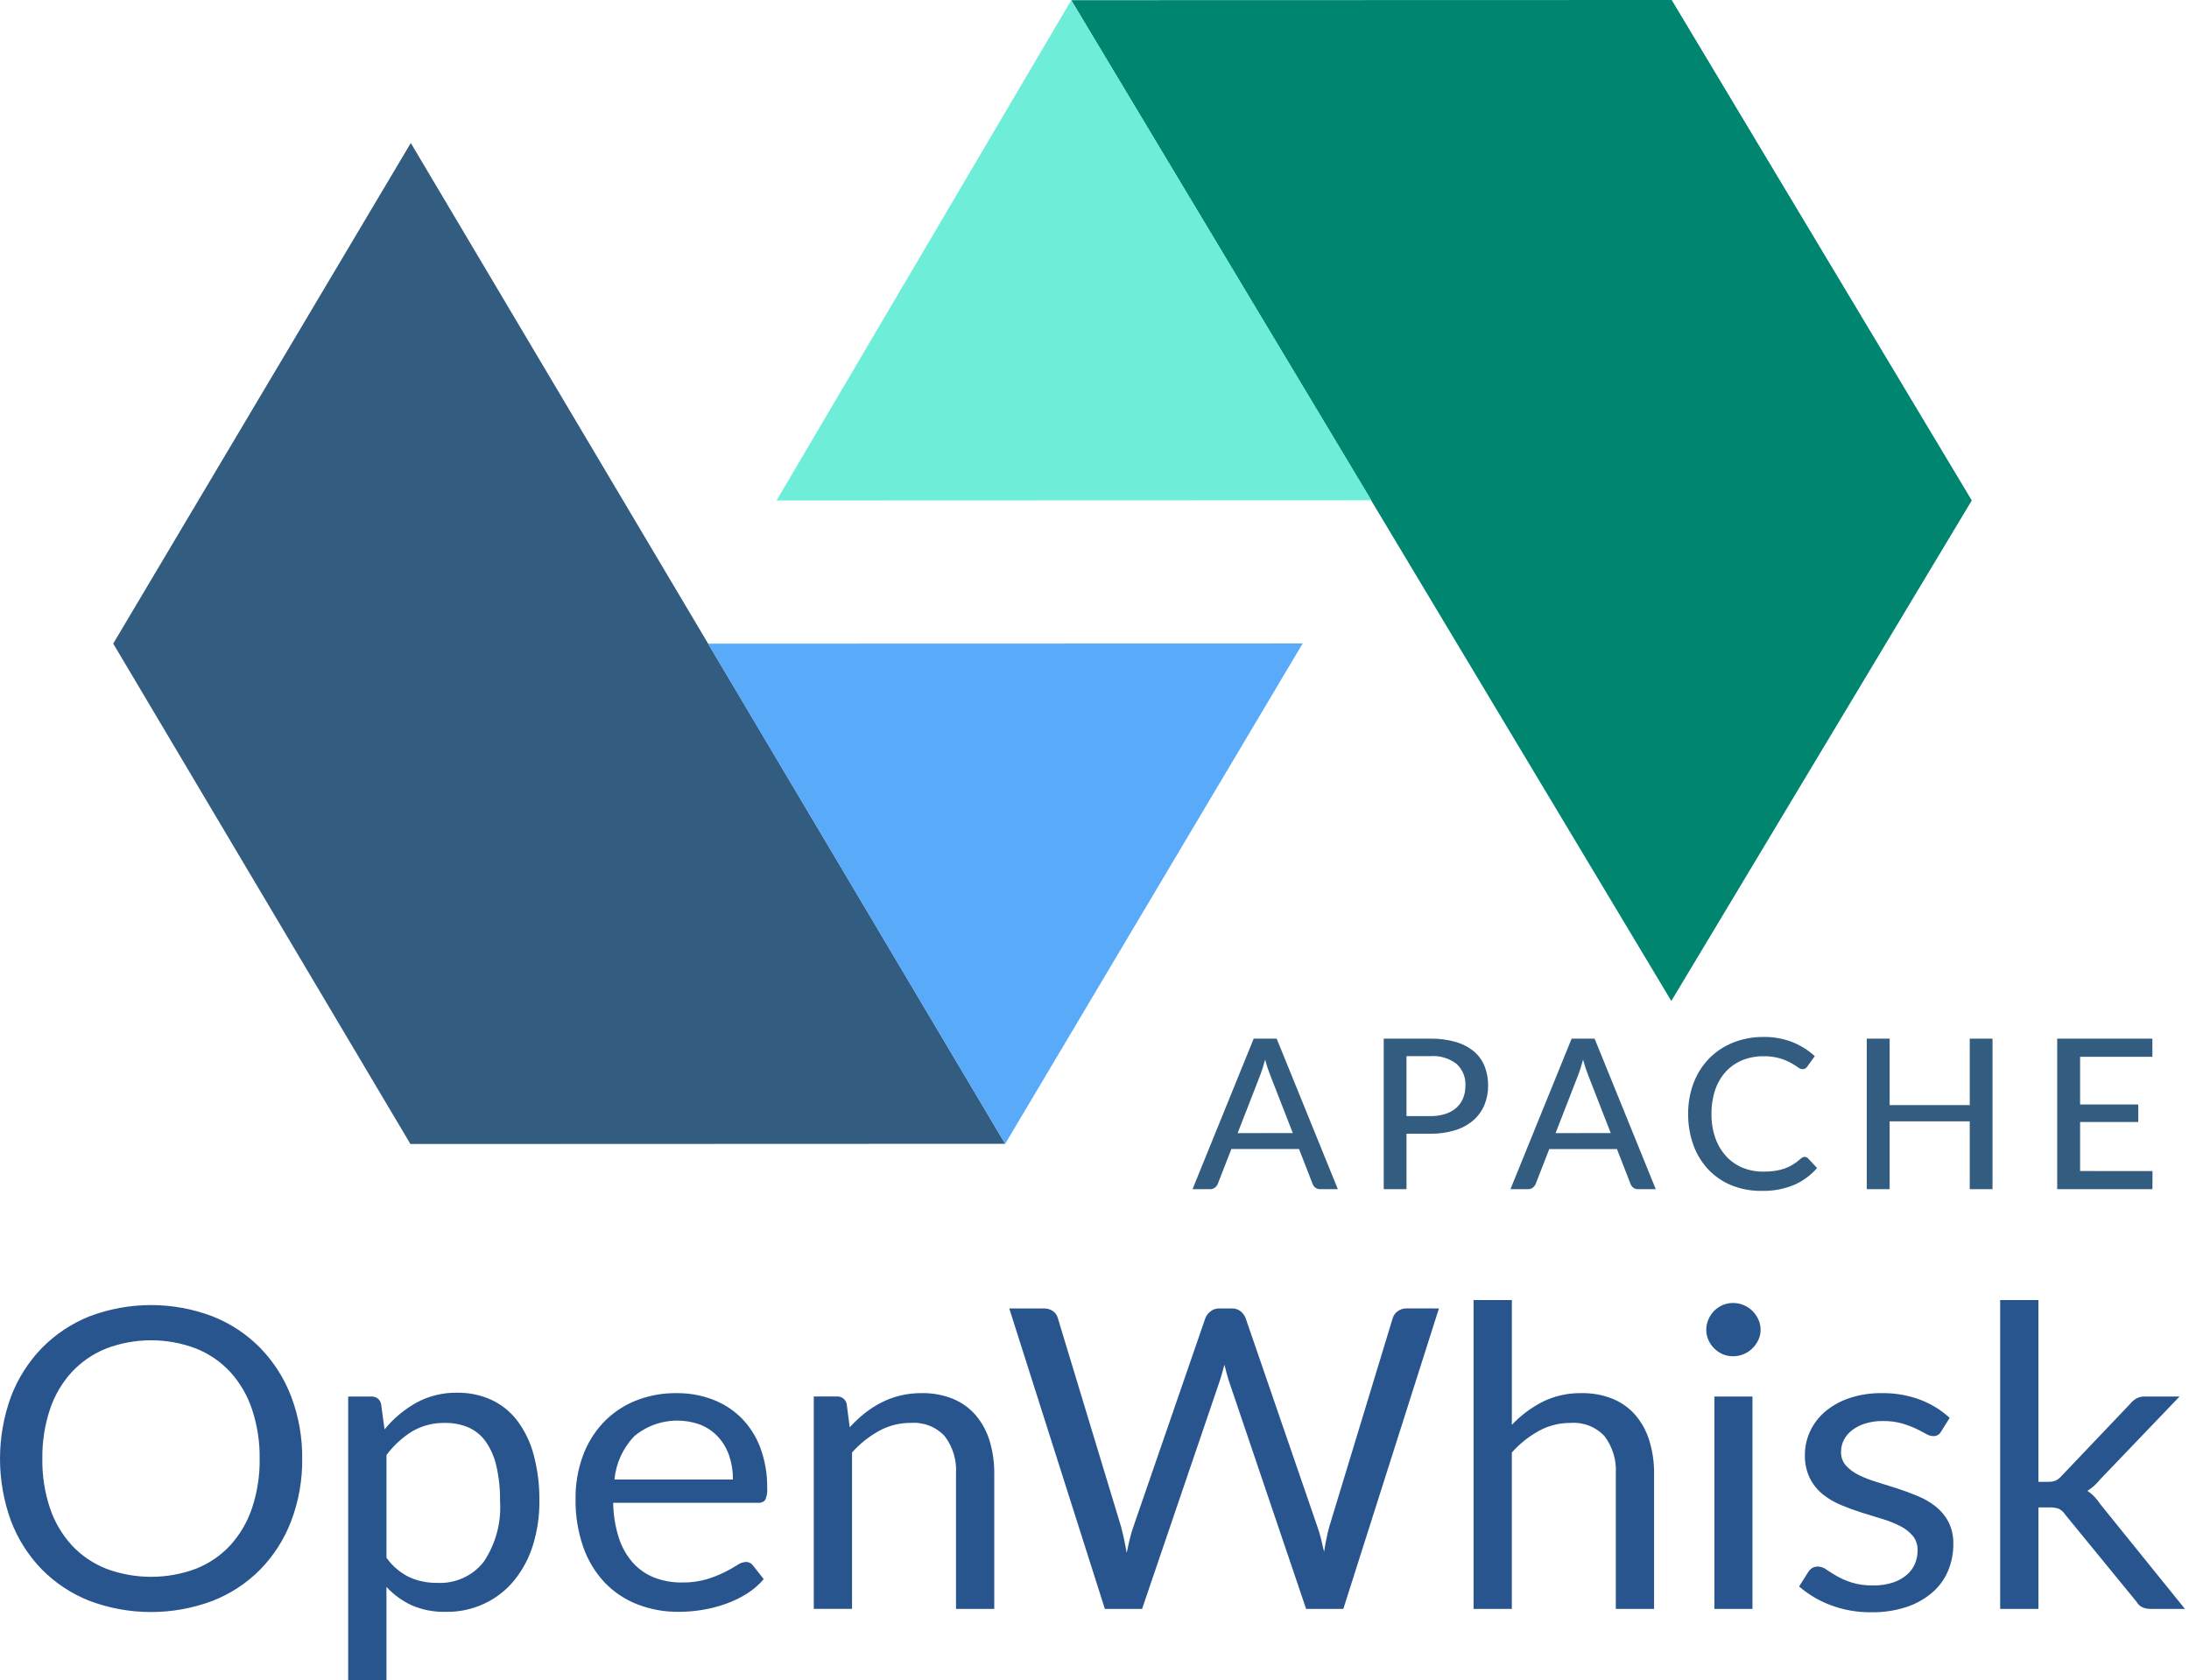
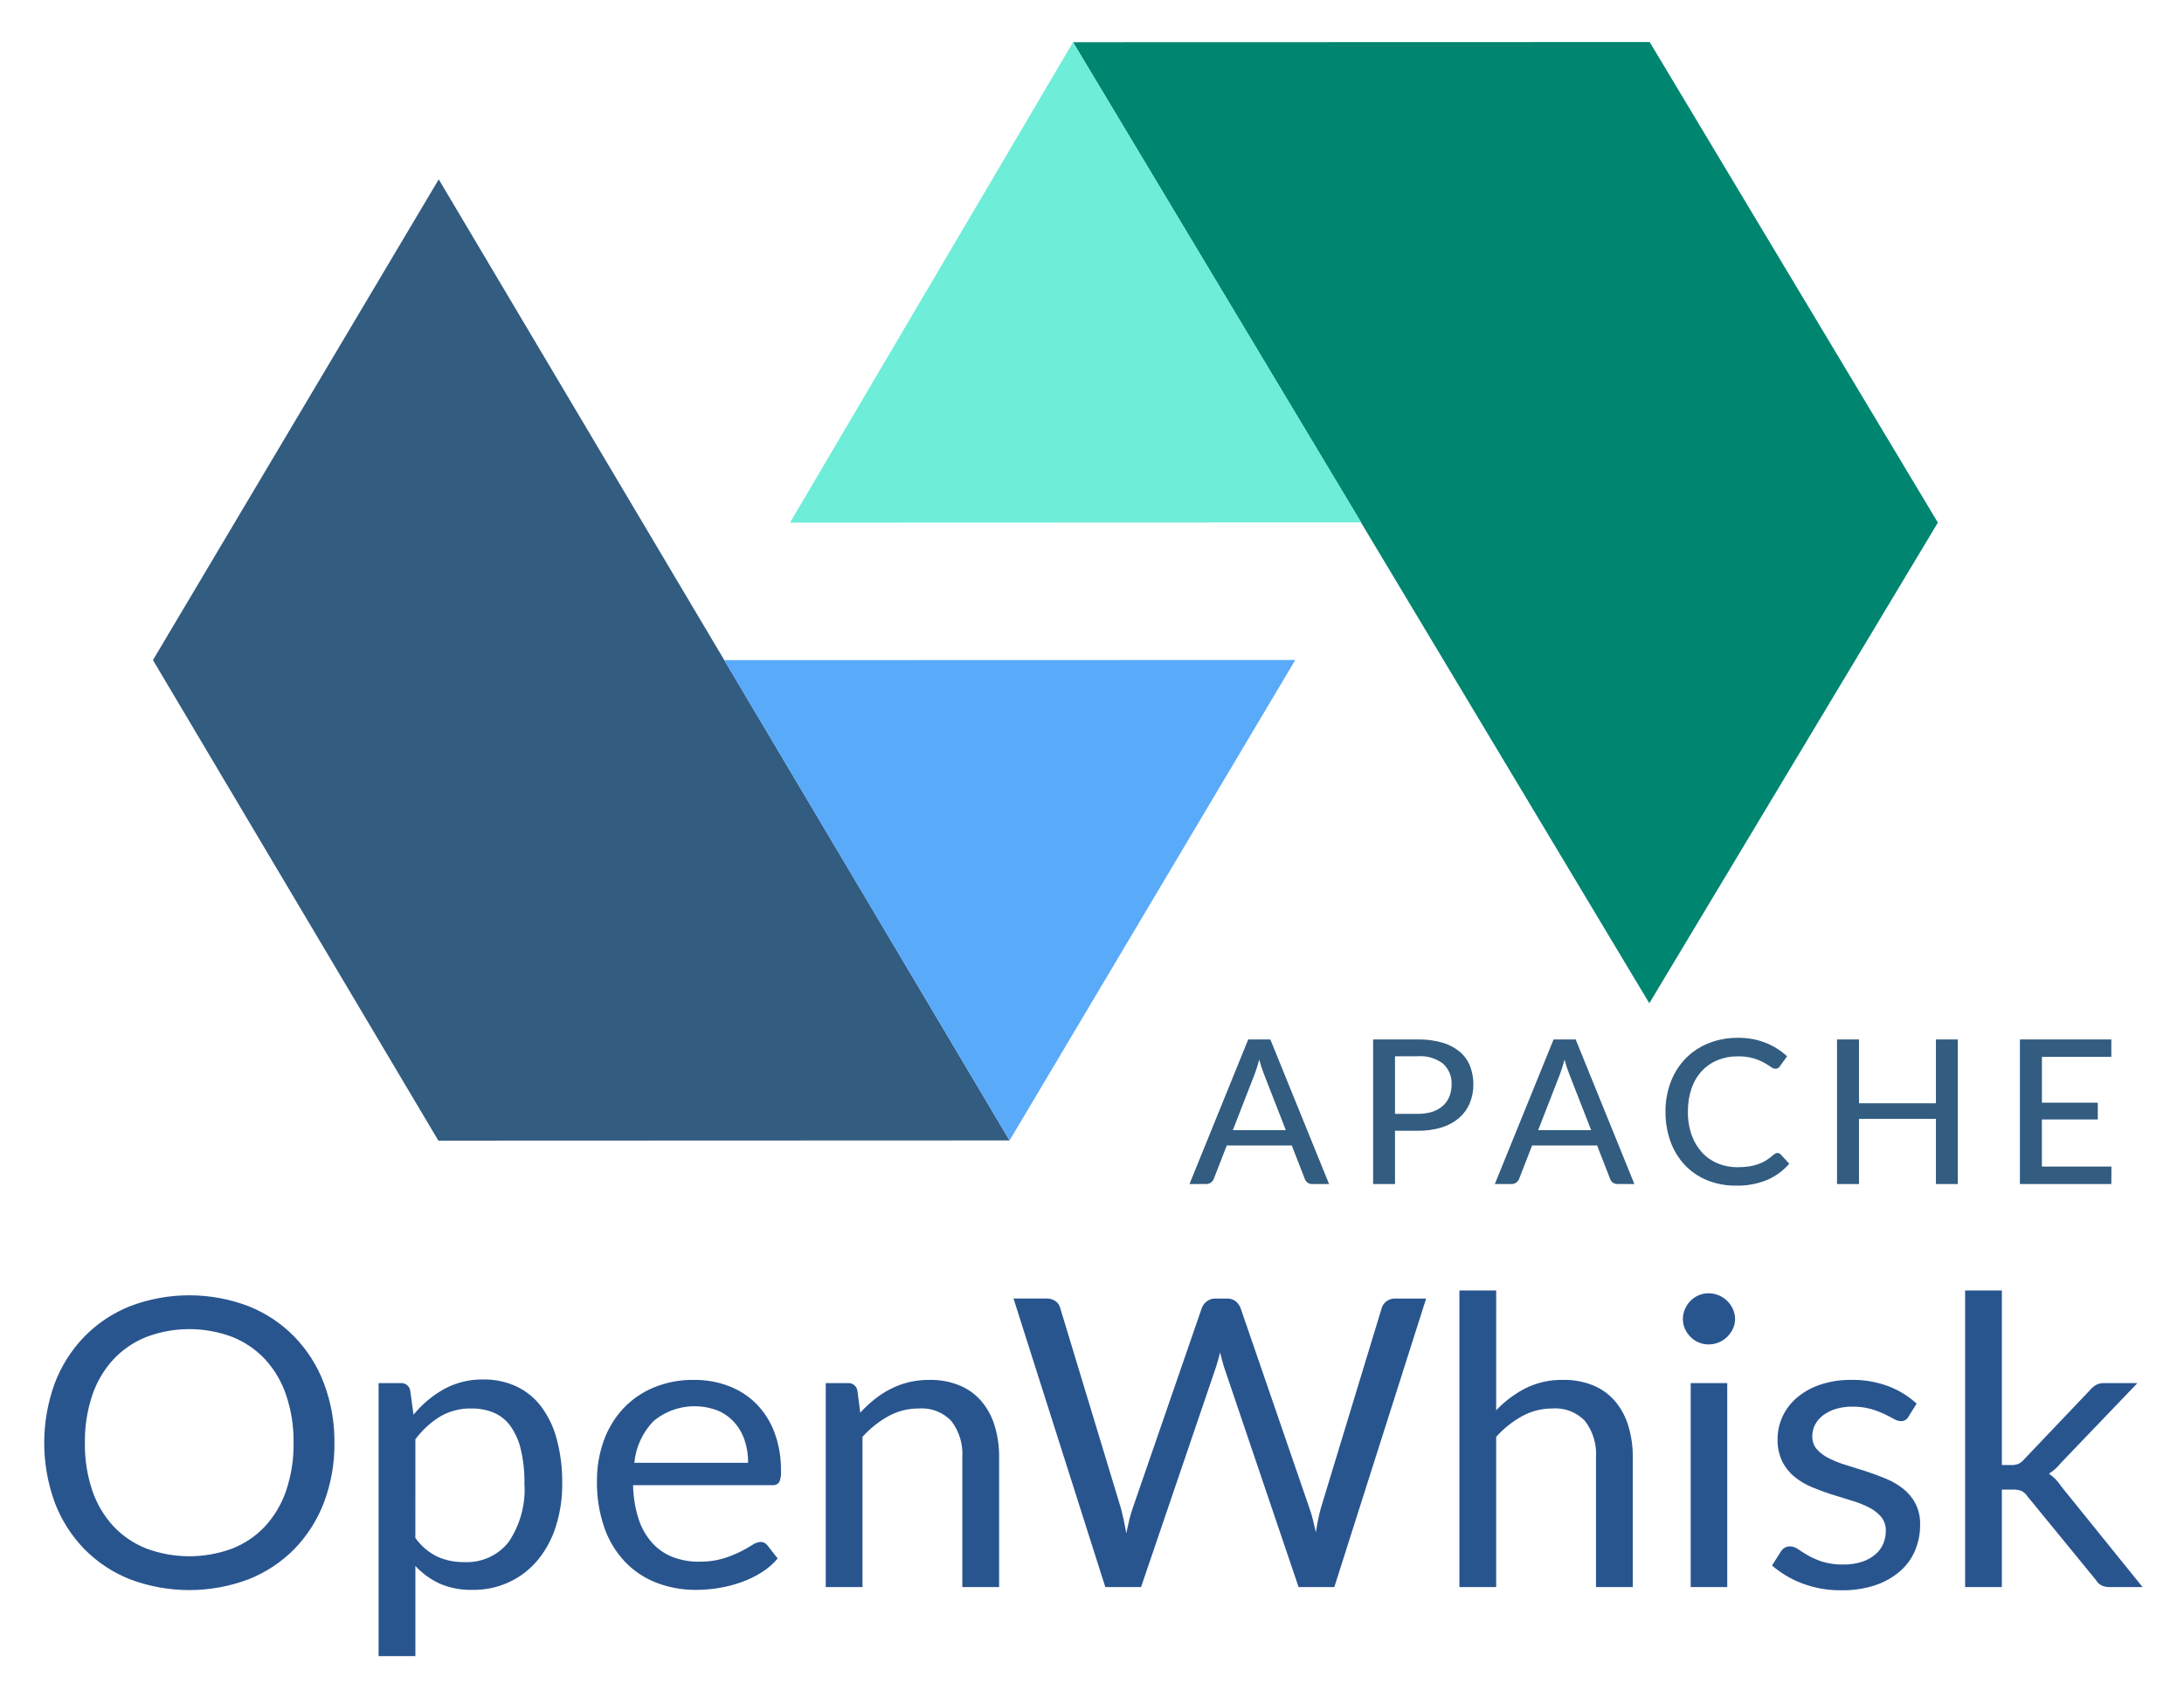
- <svg xmlns="http://www.w3.org/2000/svg" data-name="Layer 1" width="116" height="89" style="">
-   <rect id="backgroundrect" width="100%" height="100%" x="0" y="0" fill="none" stroke="none" style="" class="" />
+ <svg xmlns="http://www.w3.org/2000/svg" role="img" viewBox="-2.44 -2.32 120.51 93.64">
+   <style>svg {}</style>
+   <rect id="backgroundrect" width="100%" height="100%" x="0" y="0" fill="none" stroke="none" />
  <defs>
-     <style>.cls-1{fill:#008571;}.cls-2{fill:#6eedd8;}.cls-3{fill:#325c80;}.cls-4{fill:#5aaafa;}.cls-5{isolation:isolate;}.cls-6{fill:#29558f;}</style>
+     <style>.cls-3{fill:#325c80}</style>
  </defs>
-   <g class="currentLayer" style="">
-     <g id="Group-23" class="">
+   <g class="currentLayer">
+     <g id="Group-23">
      <g id="Fill-1">
-         <polygon class="cls-1" points="88.587,0 56.766,0.009 88.567,53.052 104.489,26.523 88.587,0 " id="svg_1" />
+         <path id="svg_1" fill="#008571" d="M88.587 0L56.766.009l31.801 53.043 15.922-26.529L88.587 0z" />
      </g>
      <g id="Fill-2">
-         <polygon class="cls-2" points="56.769,0.009 41.151,26.526 72.675,26.514 56.769,0.009 " id="svg_2" />
+         <path id="svg_2" fill="#6eedd8" d="M56.769.009L41.151 26.526l31.524-.012L56.769.009z" />
      </g>
      <g id="Fill-3">
-         <polygon class="cls-3" points="6,34.111 21.749,60.634 53.266,60.622 21.769,7.579 6,34.111 " id="svg_3" />
+         <path id="svg_3" d="M6 34.111l15.749 26.523 31.517-.012L21.769 7.579 6 34.111z" class="cls-3" />
      </g>
      <g id="Fill-4">
-         <polygon class="cls-4" points="37.518,34.114 53.266,60.625 69.031,34.105 37.518,34.114 " id="svg_4" />
+         <path id="svg_4" fill="#5aaafa" d="M37.518 34.114l15.748 26.511 15.765-26.52-31.513.009z" />
      </g>
    </g>
-     <g id="OpenWhisk" class="">
-       <path class="cls-6" d="M16.014,77.316 a9.375,9.192 0 0 1 -0.578,3.284 a7.67,7.52 0 0 1 -1.632,2.573 a7.294,7.152 0 0 1 -2.533,1.672 a9.104,8.927 0 0 1 -6.534,0 a7.306,7.164 0 0 1 -2.527,-1.672 a7.669,7.52 0 0 1 -1.632,-2.573 a9.992,9.797 0 0 1 0,-6.568 a7.731,7.58 0 0 1 1.632,-2.578 a7.334,7.191 0 0 1 2.527,-1.684 a9.025,8.849 0 0 1 6.534,0 a7.321,7.179 0 0 1 2.533,1.684 a7.731,7.58 0 0 1 1.632,2.578 A9.375,9.192 0 0 1 16.014,77.316 zm-2.255,0 a8.254,8.093 0 0 0 -0.408,-2.634 a5.681,5.571 0 0 0 -1.156,-1.973 a5.016,4.919 0 0 0 -1.813,-1.239 a6.598,6.47 0 0 0 -4.749,0 a5.071,4.972 0 0 0 -1.819,1.239 a5.635,5.525 0 0 0 -1.162,1.973 a8.254,8.093 0 0 0 -0.408,2.634 a8.202,8.043 0 0 0 0.408,2.628 a5.642,5.532 0 0 0 1.162,1.967 a5.01,4.913 0 0 0 1.819,1.234 a6.678,6.548 0 0 0 4.749,0 a4.957,4.861 0 0 0 1.813,-1.234 a5.689,5.578 0 0 0 1.156,-1.967 A8.202,8.043 0 0 0 13.759,77.316 zm6.721,5.245 a3.259,3.196 0 0 0 1.213,1.033 a3.45,3.383 0 0 0 1.473,0.3 a2.906,2.849 0 0 0 2.471,-1.122 a5.346,5.242 0 0 0 0.861,-3.2 a8.144,7.986 0 0 0 -0.198,-1.889 a3.768,3.694 0 0 0 -0.572,-1.295 a2.227,2.184 0 0 0 -0.918,-0.739 a3.053,2.994 0 0 0 -1.235,-0.233 a3.25,3.186 0 0 0 -1.728,0.445 a4.982,4.885 0 0 0 -1.366,1.256 zm-0.102,-6.801 a5.948,5.832 0 0 1 1.677,-1.411 a4.307,4.224 0 0 1 2.176,-0.533 a4.171,4.09 0 0 1 1.802,0.372 a3.692,3.62 0 0 1 1.371,1.1 a5.381,5.276 0 0 1 0.873,1.806 a9.453,9.268 0 0 1 0.306,2.478 a7.922,7.767 0 0 1 -0.34,2.317 a5.694,5.583 0 0 1 -0.98,1.856 a4.535,4.447 0 0 1 -3.644,1.684 a4.192,4.111 0 0 1 -1.808,-0.35 a4.248,4.165 0 0 1 -1.332,-0.972 v4.979 H18.451 v-15.069 h1.213 a0.498,0.488 0 0 1 0.533,0.411 zm18.462,2.656 a3.978,3.9 0 0 0 -0.198,-1.261 a2.889,2.833 0 0 0 -0.578,-0.989 a2.579,2.529 0 0 0 -0.924,-0.645 a3.494,3.426 0 0 0 -3.53,0.6 a3.956,3.879 0 0 0 -1.048,2.295 zm1.632,5.279 a3.832,3.757 0 0 1 -0.895,0.772 a5.575,5.466 0 0 1 -1.116,0.539 a7.091,6.952 0 0 1 -1.23,0.317 a7.511,7.364 0 0 1 -1.258,0.106 a5.838,5.724 0 0 1 -2.193,-0.395 a4.813,4.719 0 0 1 -1.734,-1.156 a5.407,5.302 0 0 1 -1.139,-1.884 a7.811,7.659 0 0 1 -0.408,-2.578 a6.69,6.559 0 0 1 0.368,-2.2 a5.289,5.186 0 0 1 1.06,-1.772 a4.878,4.783 0 0 1 1.689,-1.178 a5.543,5.435 0 0 1 2.244,-0.428 a5.169,5.068 0 0 1 1.91,0.339 a4.319,4.235 0 0 1 1.519,0.978 a4.569,4.48 0 0 1 1.003,1.578 a6.13,6.01 0 0 1 0.363,2.139 a1.316,1.29 0 0 1 -0.102,0.622 a0.424,0.415 0 0 1 -0.385,0.156 H32.493 a6.712,6.581 0 0 0 0.3,1.856 a3.802,3.728 0 0 0 0.742,1.317 a2.997,2.939 0 0 0 1.133,0.789 a3.892,3.816 0 0 0 1.473,0.261 a4.322,4.238 0 0 0 1.309,-0.172 a6.228,6.106 0 0 0 0.946,-0.372 a7.219,7.079 0 0 0 0.663,-0.372 a0.879,0.862 0 0 1 0.459,-0.172 a0.444,0.435 0 0 1 0.385,0.189 zm4.556,-8.046 a6.813,6.68 0 0 1 0.793,-0.745 a5.23,5.128 0 0 1 0.89,-0.572 a4.517,4.429 0 0 1 0.997,-0.367 a4.736,4.644 0 0 1 1.139,-0.128 a4.146,4.065 0 0 1 1.66,0.306 a3.212,3.15 0 0 1 1.201,0.867 a3.904,3.828 0 0 1 0.731,1.35 a5.992,5.876 0 0 1 0.249,1.745 v7.168 H50.661 v-7.168 a3.09,3.03 0 0 0 -0.595,-1.984 a2.21,2.167 0 0 0 -1.808,-0.706 a3.391,3.325 0 0 0 -1.672,0.422 a5.505,5.398 0 0 0 -1.434,1.145 v8.29 H43.124 v-11.257 h1.213 a0.498,0.488 0 0 1 0.533,0.411 zm31.224,-6.301 l-5.066,15.925 H69.214 l-4.114,-12.146 q-0.057,-0.178 -0.108,-0.378 l-0.108,-0.422 q-0.057,0.222 -0.113,0.422 t-0.113,0.378 l-4.137,12.146 H58.549 l-5.066,-15.925 h1.825 a0.804,0.788 0 0 1 0.493,0.144 a0.654,0.641 0 0 1 0.255,0.367 l3.355,11.068 q0.079,0.3 0.153,0.645 t0.142,0.733 q0.079,-0.389 0.164,-0.739 t0.187,-0.639 l3.819,-11.068 a0.829,0.813 0 0 1 0.266,-0.35 a0.73,0.716 0 0 1 0.482,-0.161 h0.635 a0.731,0.717 0 0 1 0.476,0.144 a0.906,0.888 0 0 1 0.272,0.367 l3.808,11.068 q0.102,0.289 0.187,0.622 t0.164,0.7 q0.057,-0.367 0.125,-0.7 t0.147,-0.622 l3.366,-11.068 a0.708,0.695 0 0 1 0.255,-0.356 a0.747,0.732 0 0 1 0.482,-0.156 zm3.865,6.168 a6.093,5.974 0 0 1 1.632,-1.222 a4.414,4.328 0 0 1 2.063,-0.456 a4.146,4.065 0 0 1 1.66,0.306 a3.212,3.15 0 0 1 1.201,0.867 a3.904,3.828 0 0 1 0.731,1.35 a5.992,5.876 0 0 1 0.249,1.745 v7.168 H85.625 v-7.168 a3.09,3.03 0 0 0 -0.595,-1.984 a2.21,2.167 0 0 0 -1.808,-0.706 a3.391,3.325 0 0 0 -1.672,0.422 a5.505,5.398 0 0 0 -1.434,1.145 v8.29 H78.088 V68.904 h2.029 zm12.75,-1.5 v11.257 H90.85 v-11.257 zm0.431,-3.534 a1.284,1.259 0 0 1 -0.119,0.539 a1.583,1.552 0 0 1 -0.317,0.445 a1.456,1.428 0 0 1 -0.465,0.306 a1.418,1.39 0 0 1 -0.561,0.111 a1.338,1.312 0 0 1 -0.55,-0.111 a1.425,1.397 0 0 1 -0.448,-0.306 a1.547,1.517 0 0 1 -0.306,-0.445 a1.338,1.312 0 0 1 -0.113,-0.539 a1.418,1.39 0 0 1 0.113,-0.55 a1.506,1.477 0 0 1 0.306,-0.456 a1.425,1.397 0 0 1 0.448,-0.306 a1.338,1.312 0 0 1 0.55,-0.111 a1.418,1.39 0 0 1 0.561,0.111 a1.456,1.428 0 0 1 0.465,0.306 a1.537,1.507 0 0 1 0.317,0.456 A1.36,1.333 0 0 1 93.298,70.482 zm9.566,5.39 a0.447,0.438 0 0 1 -0.419,0.244 a0.789,0.774 0 0 1 -0.385,-0.122 q-0.215,-0.122 -0.527,-0.272 a4.95,4.853 0 0 0 -0.742,-0.278 a3.541,3.472 0 0 0 -1.02,-0.128 a3.01,2.951 0 0 0 -0.918,0.128 a2.205,2.162 0 0 0 -0.697,0.35 a1.579,1.548 0 0 0 -0.442,0.517 a1.415,1.387 0 0 0 -0.153,0.639 a1.086,1.065 0 0 0 0.255,0.722 a2.216,2.173 0 0 0 0.674,0.5 a5.879,5.764 0 0 0 0.952,0.372 q0.533,0.161 1.094,0.344 t1.094,0.406 a3.969,3.891 0 0 1 0.952,0.556 a2.592,2.541 0 0 1 0.674,0.817 a2.55,2.5 0 0 1 0.255,1.161 a3.751,3.677 0 0 1 -0.283,1.439 a3.203,3.14 0 0 1 -0.839,1.145 a4.044,3.965 0 0 1 -1.36,0.761 a5.588,5.479 0 0 1 -1.859,0.278 a5.798,5.685 0 0 1 -2.176,-0.383 a5.514,5.406 0 0 1 -1.655,-0.983 l0.476,-0.756 a0.691,0.678 0 0 1 0.215,-0.222 a0.581,0.57 0 0 1 0.317,-0.078 a0.759,0.745 0 0 1 0.431,0.156 q0.227,0.156 0.55,0.344 a4.183,4.101 0 0 0 0.788,0.344 a3.617,3.547 0 0 0 1.156,0.156 a3.153,3.092 0 0 0 1.031,-0.15 a2.166,2.124 0 0 0 0.737,-0.406 a1.638,1.606 0 0 0 0.436,-0.589 a1.867,1.83 0 0 0 0.142,-0.711 a1.203,1.18 0 0 0 -0.255,-0.772 a2.152,2.11 0 0 0 -0.674,-0.522 a5.495,5.388 0 0 0 -0.958,-0.378 q-0.538,-0.161 -1.099,-0.339 t-1.099,-0.406 a3.864,3.789 0 0 1 -0.958,-0.572 a2.644,2.593 0 0 1 -0.674,-0.85 a2.804,2.749 0 0 1 -0.255,-1.228 a3.054,2.995 0 0 1 0.272,-1.239 a3.099,3.039 0 0 1 0.793,-1.045 a3.907,3.831 0 0 1 1.281,-0.717 a5.125,5.025 0 0 1 1.734,-0.267 a5.485,5.378 0 0 1 2.034,0.35 a4.814,4.721 0 0 1 1.558,0.961 zm5.157,-6.968 v9.635 h0.521 a1.01,0.991 0 0 0 0.38,-0.061 a0.922,0.904 0 0 0 0.323,-0.25 l3.627,-3.812 a1.36,1.334 0 0 1 0.334,-0.294 a0.894,0.876 0 0 1 0.47,-0.106 h1.825 l-4.227,4.412 a2.554,2.505 0 0 1 -0.657,0.589 a2.089,2.048 0 0 1 0.368,0.306 a2.902,2.845 0 0 1 0.312,0.395 l4.488,5.556 h-1.802 a1.076,1.055 0 0 1 -0.448,-0.083 a0.747,0.733 0 0 1 -0.323,-0.306 l-3.774,-4.612 a0.898,0.881 0 0 0 -0.334,-0.306 a1.301,1.275 0 0 0 -0.504,-0.072 h-0.578 v5.379 h-2.029 V68.904 z" id="svg_8" />
+     <g id="OpenWhisk">
+       <path id="svg_8" fill="#29558f" d="M16.014 77.316a9.375 9.192 0 0 1-.578 3.284 7.67 7.52 0 0 1-1.632 2.572 7.294 7.152 0 0 1-2.533 1.673 9.104 8.927 0 0 1-6.534 0 7.306 7.164 0 0 1-2.527-1.673A7.67 7.52 0 0 1 .578 80.6a9.992 9.797 0 0 1 0-6.568 7.73 7.58 0 0 1 1.632-2.578 7.334 7.191 0 0 1 2.527-1.684 9.025 8.85 0 0 1 6.534 0 7.321 7.179 0 0 1 2.533 1.684 7.73 7.58 0 0 1 1.632 2.578 9.375 9.192 0 0 1 .578 3.284zm-2.255 0a8.254 8.093 0 0 0-.408-2.634 5.681 5.57 0 0 0-1.156-1.972 5.016 4.919 0 0 0-1.813-1.24 6.598 6.47 0 0 0-4.75 0 5.07 4.972 0 0 0-1.818 1.24 5.635 5.525 0 0 0-1.162 1.972 8.254 8.093 0 0 0-.408 2.634 8.202 8.043 0 0 0 .408 2.628 5.642 5.532 0 0 0 1.162 1.967 5.01 4.913 0 0 0 1.819 1.234 6.678 6.548 0 0 0 4.749 0 4.957 4.86 0 0 0 1.813-1.234 5.689 5.578 0 0 0 1.156-1.967 8.202 8.043 0 0 0 .408-2.628zm6.72 5.245a3.26 3.196 0 0 0 1.213 1.034 3.45 3.383 0 0 0 1.474.3 2.906 2.85 0 0 0 2.47-1.123 5.346 5.242 0 0 0 .862-3.2 8.144 7.986 0 0 0-.198-1.89 3.768 3.694 0 0 0-.573-1.294 2.227 2.184 0 0 0-.918-.739 3.053 2.994 0 0 0-1.235-.233 3.25 3.186 0 0 0-1.729.444 4.982 4.885 0 0 0-1.365 1.256zm-.101-6.8a5.948 5.832 0 0 1 1.677-1.412 4.307 4.224 0 0 1 2.176-.534 4.171 4.09 0 0 1 1.802.373 3.692 3.62 0 0 1 1.372 1.1 5.38 5.276 0 0 1 .872 1.806 9.453 9.268 0 0 1 .306 2.478 7.922 7.767 0 0 1-.34 2.317 5.694 5.583 0 0 1-.98 1.856 4.535 4.447 0 0 1-3.644 1.683 4.192 4.11 0 0 1-1.808-.35 4.248 4.165 0 0 1-1.331-.972v4.978h-2.03V74.015h1.213a.498.488 0 0 1 .532.412zm18.462 2.655a3.978 3.9 0 0 0-.198-1.261 2.89 2.833 0 0 0-.578-.99 2.579 2.529 0 0 0-.924-.644 3.494 3.426 0 0 0-3.53.6 3.956 3.879 0 0 0-1.049 2.295zm1.632 5.279a3.832 3.757 0 0 1-.895.772 5.575 5.466 0 0 1-1.116.539 7.09 6.952 0 0 1-1.23.317 7.51 7.364 0 0 1-1.258.105 5.838 5.724 0 0 1-2.193-.394 4.813 4.72 0 0 1-1.734-1.156 5.407 5.302 0 0 1-1.14-1.884 7.811 7.66 0 0 1-.407-2.578 6.69 6.56 0 0 1 .368-2.2 5.29 5.186 0 0 1 1.06-1.773 4.878 4.783 0 0 1 1.688-1.178 5.543 5.435 0 0 1 2.244-.427 5.17 5.068 0 0 1 1.91.339 4.32 4.235 0 0 1 1.519.977 4.57 4.48 0 0 1 1.003 1.578 6.13 6.01 0 0 1 .363 2.14 1.316 1.29 0 0 1-.102.622.424.415 0 0 1-.386.156h-7.673a6.712 6.581 0 0 0 .3 1.855 3.802 3.728 0 0 0 .743 1.317 2.997 2.939 0 0 0 1.133.79 3.892 3.816 0 0 0 1.474.26 4.322 4.238 0 0 0 1.309-.172 6.228 6.106 0 0 0 .946-.372 7.22 7.079 0 0 0 .663-.372.879.862 0 0 1 .46-.173.444.435 0 0 1 .385.19zm4.556-8.046a6.813 6.68 0 0 1 .794-.745 5.23 5.128 0 0 1 .89-.572 4.517 4.429 0 0 1 .997-.367 4.736 4.644 0 0 1 1.139-.127 4.146 4.065 0 0 1 1.66.305 3.212 3.15 0 0 1 1.201.867 3.904 3.828 0 0 1 .732 1.35 5.992 5.876 0 0 1 .249 1.745v7.168h-2.03v-7.168a3.09 3.03 0 0 0-.595-1.984 2.21 2.167 0 0 0-1.808-.705 3.391 3.325 0 0 0-1.671.422 5.505 5.398 0 0 0-1.434 1.145v8.29h-2.029V74.015h1.213a.498.488 0 0 1 .533.412zm31.224-6.3l-5.066 15.924h-1.972L65.1 73.126q-.057-.177-.108-.377l-.107-.423q-.057.223-.114.423t-.113.377l-4.137 12.147H58.55l-5.066-15.925h1.825a.804.788 0 0 1 .493.145.654.64 0 0 1 .255.366l3.355 11.069q.079.3.153.644t.141.734q.08-.39.165-.74t.187-.638l3.82-11.069a.83.813 0 0 1 .265-.35.73.716 0 0 1 .482-.16h.635a.731.717 0 0 1 .476.144.906.888 0 0 1 .272.366l3.808 11.069q.102.288.187.622t.164.7q.057-.367.125-.7t.147-.622l3.366-11.069a.708.695 0 0 1 .255-.355.747.732 0 0 1 .482-.156zm3.865 6.167a6.093 5.974 0 0 1 1.632-1.223 4.414 4.328 0 0 1 2.063-.455 4.146 4.065 0 0 1 1.66.305 3.212 3.15 0 0 1 1.202.867 3.904 3.828 0 0 1 .73 1.35 5.992 5.876 0 0 1 .25 1.745v7.168h-2.029v-7.168a3.09 3.03 0 0 0-.595-1.984 2.21 2.167 0 0 0-1.807-.705 3.391 3.325 0 0 0-1.672.422 5.505 5.398 0 0 0-1.434 1.145v8.29h-2.029v-16.37h2.03zm12.75-1.5v11.257H90.85V74.015zm.431-3.534a1.284 1.259 0 0 1-.119.539 1.583 1.552 0 0 1-.317.444 1.456 1.428 0 0 1-.465.306 1.418 1.39 0 0 1-.561.11 1.338 1.312 0 0 1-.55-.11 1.425 1.397 0 0 1-.447-.306 1.547 1.517 0 0 1-.306-.444 1.338 1.312 0 0 1-.114-.54 1.418 1.39 0 0 1 .114-.55 1.506 1.477 0 0 1 .306-.455 1.425 1.397 0 0 1 .447-.306 1.338 1.312 0 0 1 .55-.11 1.418 1.39 0 0 1 .561.11 1.456 1.428 0 0 1 .465.306 1.537 1.507 0 0 1 .317.455 1.36 1.333 0 0 1 .12.55zm9.566 5.39a.447.438 0 0 1-.42.244.79.774 0 0 1-.385-.123q-.215-.122-.527-.272a4.95 4.853 0 0 0-.742-.278 3.541 3.472 0 0 0-1.02-.127 3.01 2.951 0 0 0-.918.127 2.205 2.162 0 0 0-.697.35 1.58 1.548 0 0 0-.442.517 1.415 1.387 0 0 0-.154.64 1.086 1.065 0 0 0 .256.722 2.216 2.173 0 0 0 .674.5 5.879 5.764 0 0 0 .952.372q.533.161 1.094.344t1.093.406a3.969 3.891 0 0 1 .952.556 2.592 2.541 0 0 1 .675.816 2.55 2.5 0 0 1 .255 1.162 3.75 3.677 0 0 1-.284 1.439 3.203 3.14 0 0 1-.838 1.144 4.044 3.965 0 0 1-1.36.762 5.588 5.479 0 0 1-1.86.277 5.798 5.685 0 0 1-2.175-.383 5.514 5.406 0 0 1-1.655-.983l.476-.756a.691.678 0 0 1 .215-.222.581.57 0 0 1 .318-.078.76.745 0 0 1 .43.155q.227.156.55.345a4.183 4.101 0 0 0 .788.344 3.617 3.547 0 0 0 1.156.156 3.153 3.092 0 0 0 1.031-.15 2.166 2.124 0 0 0 .737-.406 1.638 1.606 0 0 0 .436-.589 1.867 1.83 0 0 0 .142-.71 1.203 1.18 0 0 0-.255-.773 2.152 2.11 0 0 0-.674-.522 5.495 5.388 0 0 0-.958-.378q-.538-.161-1.1-.34t-1.099-.405a3.864 3.79 0 0 1-.958-.572 2.644 2.593 0 0 1-.674-.85 2.804 2.749 0 0 1-.255-1.228 3.054 2.995 0 0 1 .272-1.24 3.099 3.039 0 0 1 .793-1.044 3.907 3.83 0 0 1 1.281-.717 5.125 5.025 0 0 1 1.734-.266 5.485 5.378 0 0 1 2.035.35 4.814 4.72 0 0 1 1.558.96zm5.156-6.968v9.634h.522a1.01.99 0 0 0 .38-.06.922.904 0 0 0 .322-.25l3.627-3.813a1.36 1.334 0 0 1 .335-.294.894.876 0 0 1 .47-.106h1.825l-4.228 4.412a2.554 2.505 0 0 1-.657.59 2.09 2.048 0 0 1 .368.305 2.902 2.845 0 0 1 .312.394l4.488 5.557h-1.802a1.076 1.055 0 0 1-.448-.084.747.733 0 0 1-.323-.305l-3.774-4.612a.898.88 0 0 0-.334-.306 1.3 1.275 0 0 0-.505-.072h-.578v5.379h-2.028v-16.37z" />
    </g>
-     <g id="APACHE" class="">
-       <path class="cls-3" d="M68.51,60.055 L67.303,56.96 a7.037,6.9 0 0 1 -0.261,-0.8 q-0.062,0.239 -0.128,0.445 t-0.128,0.367 l-1.201,3.084 zM70.896,63.028 h-0.929 a0.412,0.404 0 0 1 -0.261,-0.078 a0.446,0.437 0 0 1 -0.147,-0.2 L68.839,60.899 H65.252 L64.532,62.75 a0.459,0.451 0 0 1 -0.147,0.192 A0.399,0.391 0 0 1 64.124,63.028 h-0.929 L66.436,55.049 h1.218 zm4.896,-3.873 a2.498,2.449 0 0 0 0.808,-0.117 a1.609,1.578 0 0 0 0.584,-0.331 a1.399,1.371 0 0 0 0.354,-0.511 A1.823,1.788 0 0 0 77.656,57.538 a1.508,1.478 0 0 0 -0.462,-1.145 a2.012,1.973 0 0 0 -1.403,-0.417 h-1.258 v3.178 zm0,-4.106 a4.56,4.472 0 0 1 1.36,0.178 a2.633,2.582 0 0 1 0.958,0.503 a2.034,1.994 0 0 1 0.564,0.786 a2.837,2.782 0 0 1 0.184,1.022 a2.721,2.668 0 0 1 -0.198,1.031 a2.251,2.207 0 0 1 -0.584,0.808 a2.67,2.618 0 0 1 -0.961,0.525 a4.22,4.138 0 0 1 -1.323,0.186 h-1.258 V63.028 H73.327 V55.049 zm9.566,5.006 L84.151,56.96 a7.035,6.898 0 0 1 -0.261,-0.8 q-0.062,0.239 -0.128,0.445 t-0.128,0.367 l-1.201,3.084 zM87.743,63.028 h-0.929 a0.412,0.404 0 0 1 -0.261,-0.078 a0.446,0.437 0 0 1 -0.147,-0.2 l-0.72,-1.85 H82.099 L81.379,62.75 a0.459,0.45 0 0 1 -0.147,0.192 A0.399,0.391 0 0 1 80.971,63.028 h-0.929 L83.284,55.049 h1.218 zm7.894,-1.711 a0.232,0.227 0 0 1 0.176,0.078 l0.476,0.511 a3.401,3.334 0 0 1 -1.216,0.895 a4.181,4.099 0 0 1 -1.726,0.317 a4.038,3.96 0 0 1 -1.601,-0.3 a3.526,3.458 0 0 1 -1.224,-0.839 a3.849,3.774 0 0 1 -0.785,-1.289 a4.9,4.805 0 0 1 -0.278,-1.65 a4.686,4.595 0 0 1 0.292,-1.65 a3.864,3.789 0 0 1 0.819,-1.289 a3.693,3.621 0 0 1 1.261,-0.839 A4.179,4.097 0 0 1 93.455,54.96 a3.949,3.872 0 0 1 1.541,0.278 a3.883,3.808 0 0 1 1.173,0.739 l-0.397,0.55 a0.341,0.334 0 0 1 -0.099,0.1 a0.276,0.271 0 0 1 -0.156,0.039 a0.447,0.438 0 0 1 -0.252,-0.106 a3.705,3.632 0 0 0 -0.38,-0.236 A2.993,2.935 0 0 0 94.305,56.088 a2.938,2.881 0 0 0 -0.861,-0.106 a2.832,2.777 0 0 0 -1.111,0.208 a2.458,2.41 0 0 0 -0.87,0.6 a2.777,2.723 0 0 0 -0.567,0.961 a3.994,3.916 0 0 0 -0.201,1.286 a3.858,3.783 0 0 0 0.21,1.295 a2.892,2.836 0 0 0 0.578,0.961 a2.45,2.403 0 0 0 0.867,0.6 a2.749,2.696 0 0 0 1.077,0.206 a4.246,4.163 0 0 0 0.632,-0.042 a2.71,2.657 0 0 0 0.516,-0.125 a2.26,2.216 0 0 0 0.445,-0.214 a2.975,2.917 0 0 0 0.414,-0.314 a0.456,0.447 0 0 1 0.096,-0.064 A0.238,0.233 0 0 1 95.637,61.316 zM105.588,55.049 V63.028 H104.381 V59.433 H100.137 V63.028 h-1.213 V55.049 h1.213 V58.571 H104.381 V55.049 zm8.478,7.018 L114.06,63.028 H109.016 V55.049 h5.043 v0.961 H110.229 V58.538 h3.083 v0.928 H110.229 v2.6 z" id="svg_9" />
+     <g id="APACHE">
+       <path id="svg_9" d="M68.51 60.055l-1.207-3.095a7.037 6.9 0 0 1-.26-.8q-.063.239-.128.444t-.128.367l-1.2 3.084zm2.386 2.973h-.93a.412.404 0 0 1-.26-.078.446.437 0 0 1-.147-.2l-.72-1.85h-3.587l-.72 1.85a.46.45 0 0 1-.147.191.4.391 0 0 1-.26.087h-.93l3.241-7.98h1.219zm4.896-3.873a2.498 2.45 0 0 0 .808-.117 1.61 1.578 0 0 0 .583-.33 1.399 1.371 0 0 0 .354-.512 1.823 1.788 0 0 0 .12-.658 1.508 1.478 0 0 0-.462-1.145 2.012 1.973 0 0 0-1.403-.416h-1.258v3.178zm0-4.106a4.56 4.472 0 0 1 1.36.177 2.633 2.582 0 0 1 .958.503 2.034 1.994 0 0 1 .564.786 2.837 2.782 0 0 1 .184 1.023 2.72 2.668 0 0 1-.199 1.03 2.251 2.207 0 0 1-.583.809 2.67 2.618 0 0 1-.96.525 4.22 4.138 0 0 1-1.324.186h-1.258v2.94h-1.207v-7.98zm9.566 5.006L84.15 56.96a7.035 6.898 0 0 1-.261-.8q-.062.239-.128.444t-.127.367l-1.201 3.084zm2.385 2.973h-.93a.412.404 0 0 1-.26-.078.446.437 0 0 1-.147-.2l-.72-1.85H82.1l-.72 1.85a.46.45 0 0 1-.147.191.4.391 0 0 1-.26.087h-.93l3.242-7.98h1.218zm7.894-1.712a.232.227 0 0 1 .176.078l.476.511a3.4 3.334 0 0 1-1.216.895 4.18 4.1 0 0 1-1.725.316 4.038 3.96 0 0 1-1.601-.3 3.526 3.458 0 0 1-1.224-.839 3.85 3.774 0 0 1-.785-1.289 4.9 4.805 0 0 1-.278-1.65 4.686 4.595 0 0 1 .292-1.65 3.864 3.789 0 0 1 .819-1.29 3.693 3.62 0 0 1 1.26-.838 4.179 4.097 0 0 1 1.624-.3 3.949 3.872 0 0 1 1.542.278 3.883 3.808 0 0 1 1.173.739l-.397.55a.34.334 0 0 1-.099.1.276.27 0 0 1-.156.039.447.438 0 0 1-.252-.106 3.705 3.632 0 0 0-.38-.236 2.993 2.935 0 0 0-.58-.236 2.938 2.88 0 0 0-.862-.106 2.832 2.777 0 0 0-1.11.208 2.458 2.41 0 0 0-.87.6 2.777 2.723 0 0 0-.567.962 3.994 3.916 0 0 0-.201 1.286 3.858 3.783 0 0 0 .21 1.295 2.892 2.836 0 0 0 .577.961 2.45 2.403 0 0 0 .867.6 2.75 2.696 0 0 0 1.077.206 4.246 4.163 0 0 0 .632-.042 2.71 2.657 0 0 0 .516-.125 2.26 2.216 0 0 0 .444-.214 2.975 2.917 0 0 0 .414-.314.456.447 0 0 1 .096-.064.238.233 0 0 1 .108-.025zm9.951-6.267v7.979h-1.207v-3.595h-4.244v3.595h-1.213v-7.98h1.213v3.523h4.244V55.05zm8.478 7.017l-.006.962h-5.044v-7.98h5.044v.962h-3.83v2.528h3.082v.928h-3.083v2.6z" class="cls-3" />
    </g>
  </g>
</svg>
